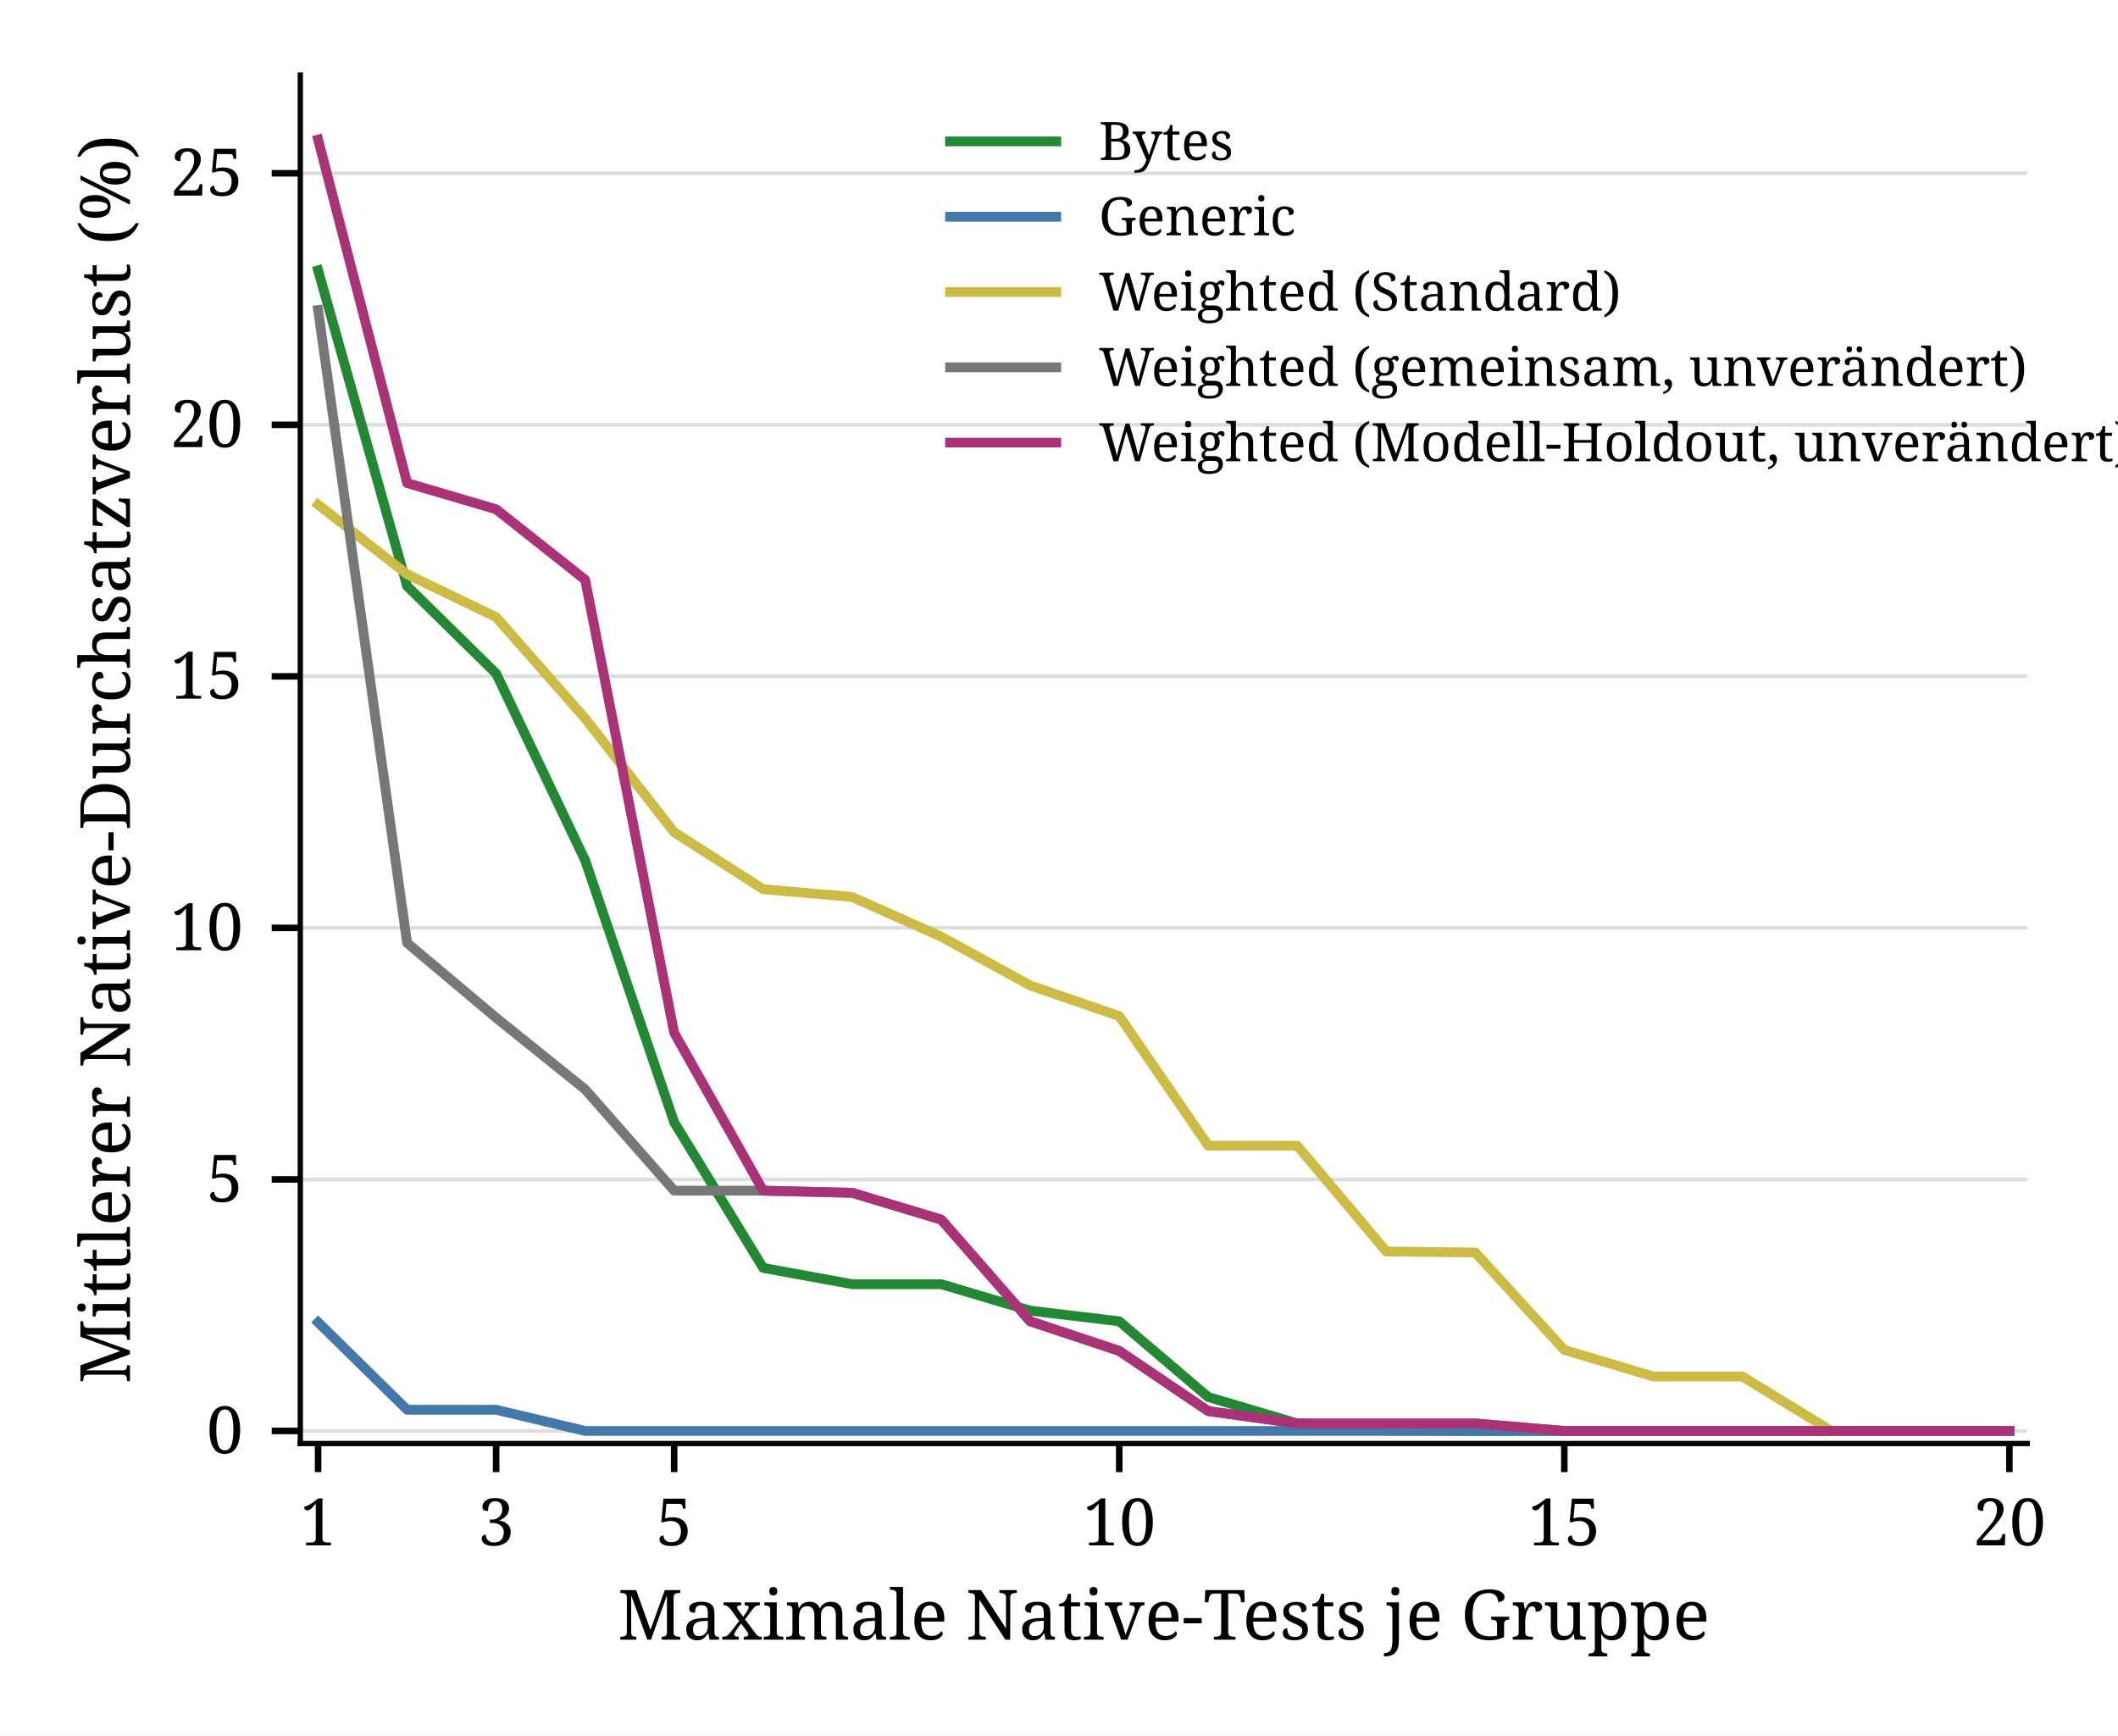
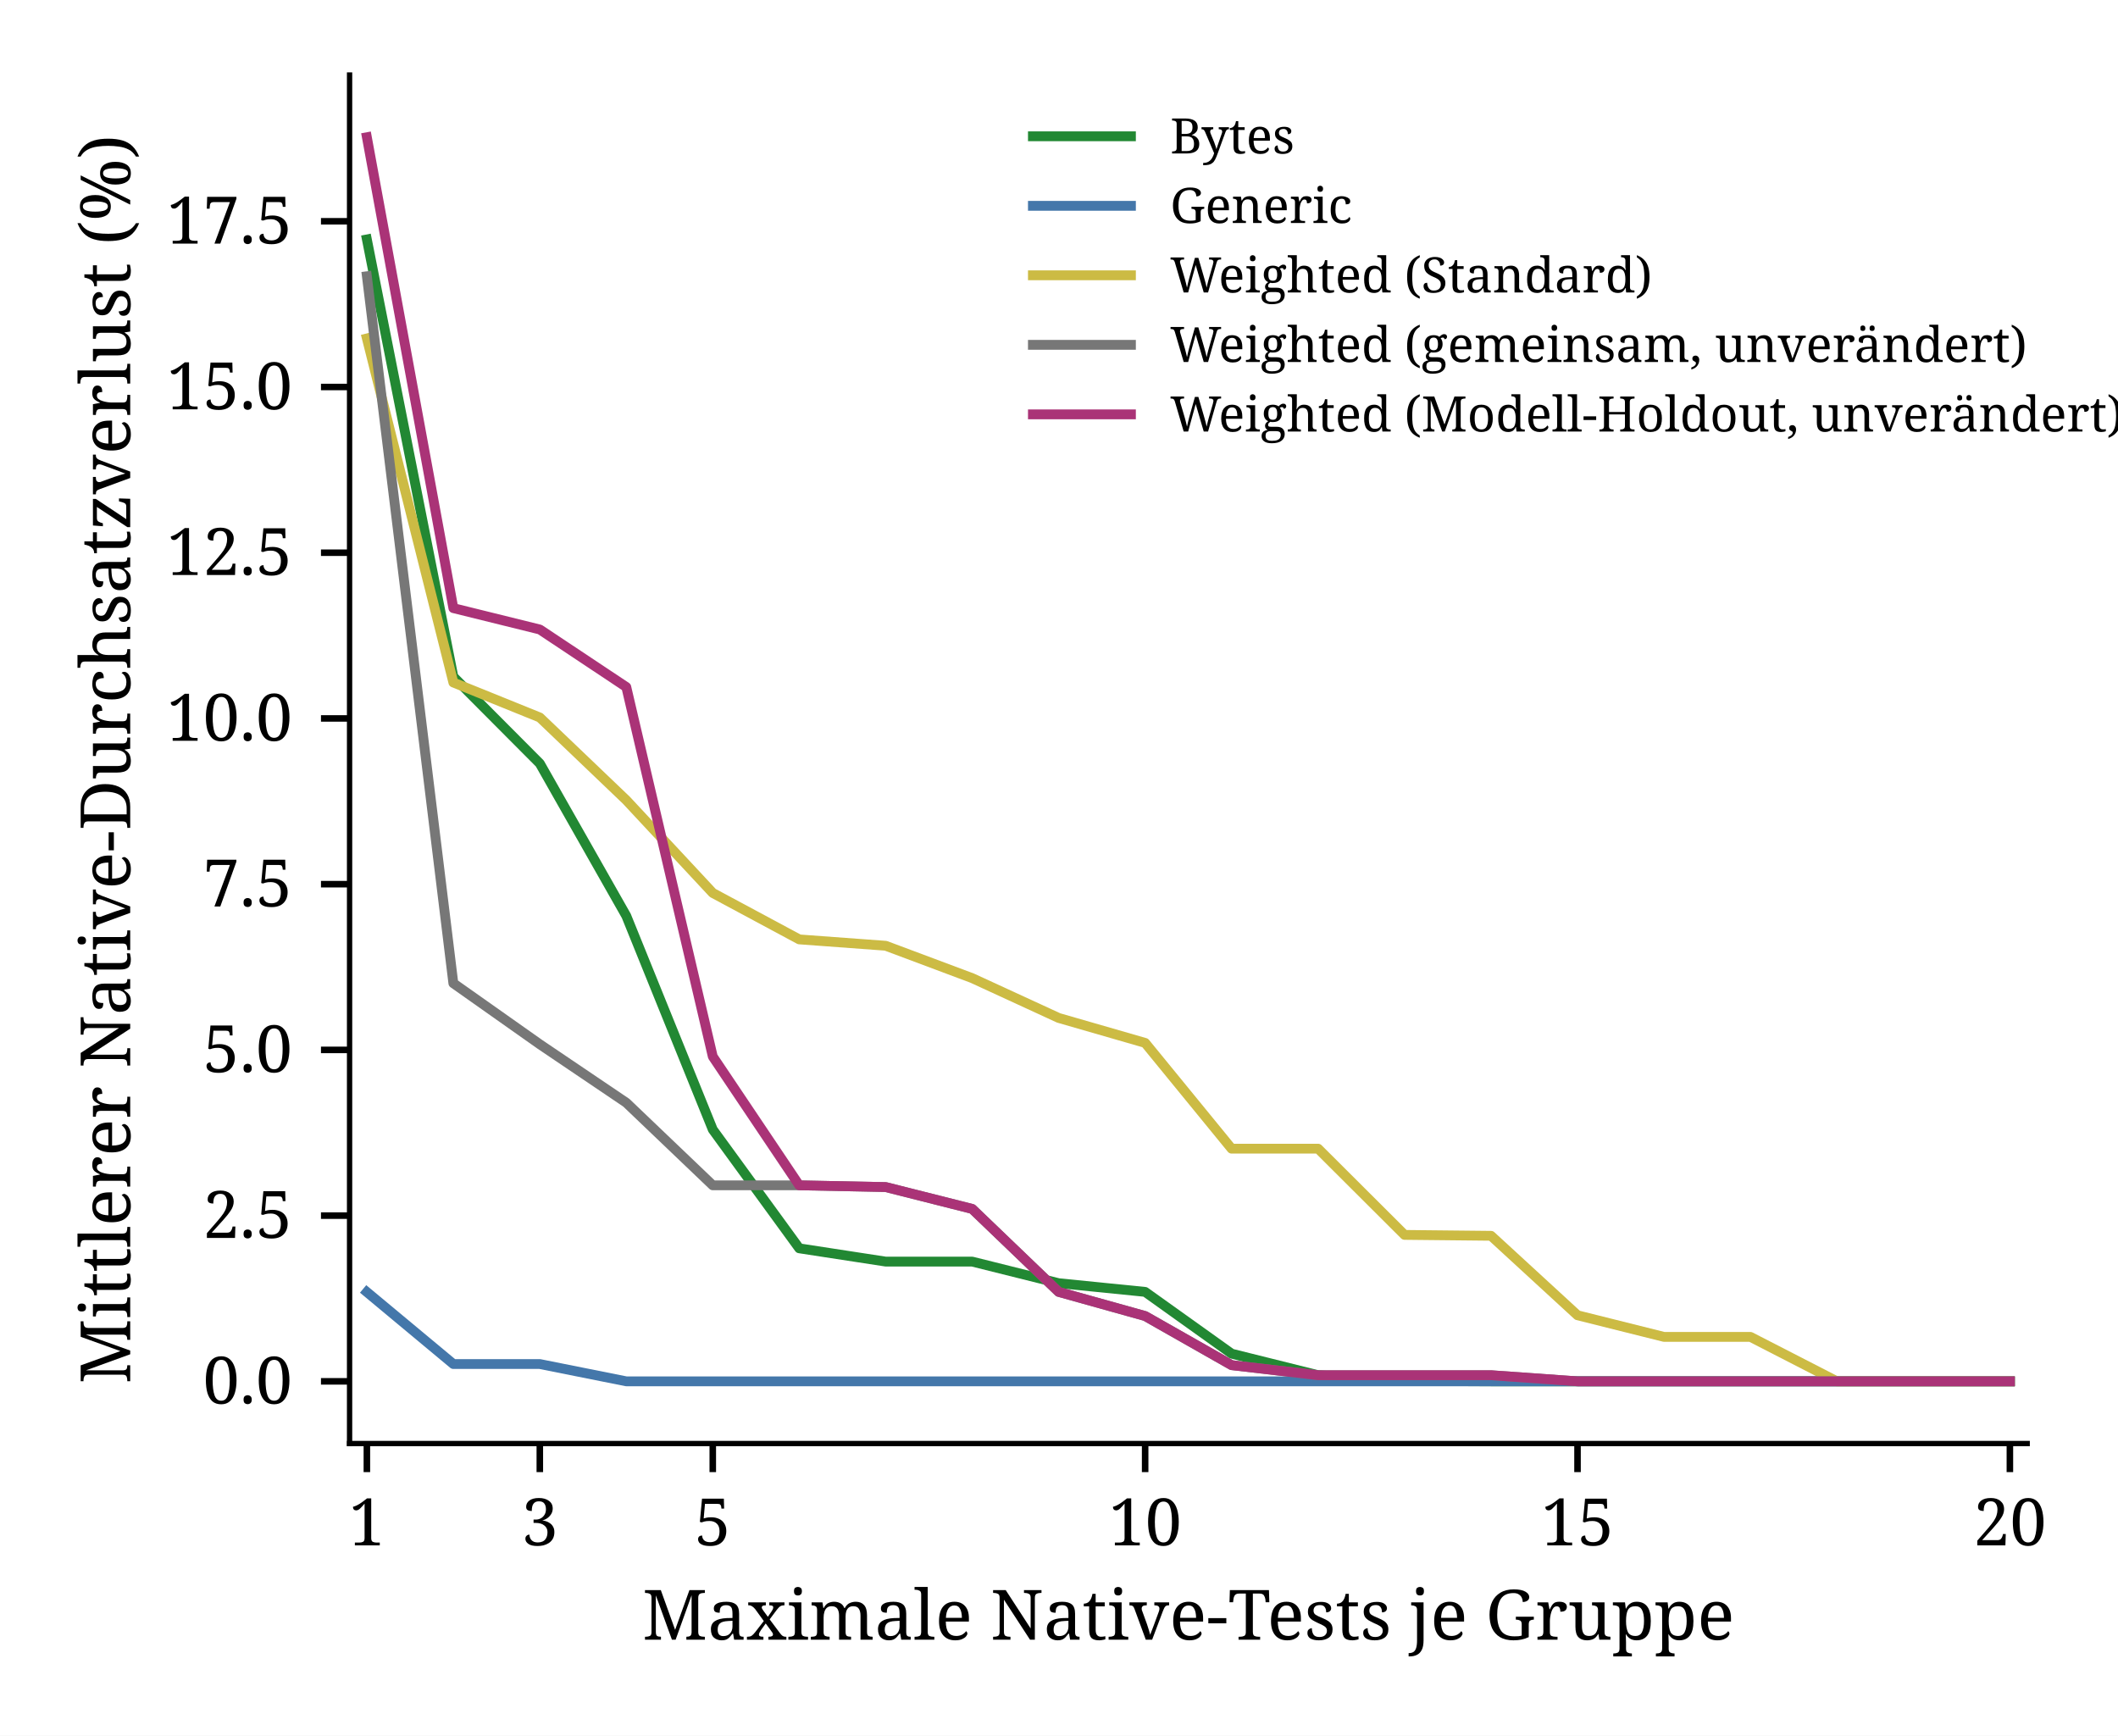
<svg xmlns="http://www.w3.org/2000/svg" xmlns:xlink="http://www.w3.org/1999/xlink" width="259.2pt" height="212.4pt" viewBox="0 0 259.2 212.4" version="1.1">
  <defs>
    <style type="text/css">*{stroke-linejoin: round; stroke-linecap: butt}</style>
  </defs>
  <g id="figure_1">
    <g id="patch_1">
      <path d="M 0 212.4  L 259.2 212.4  L 259.2 0  L 0 0  z " style="fill: #ffffff" />
    </g>
    <g id="axes_1">
      <g id="patch_2">
-         <path d="M 36.751 176.65  L 248.086 176.65  L 248.086 9.18  L 36.751 9.18  z " style="fill: #ffffff" />
+         <path d="M 42.781 176.65  L 248.086 176.65  L 248.086 9.18  L 42.781 9.18  z " style="fill: #ffffff" />
      </g>
      <g id="matplotlib.axis_1">
        <g id="xtick_1">
          <g id="line2d_1">
            <defs>
              <path id="m5aab3f3cba" d="M 0 0  L 0 3.5  " style="stroke: #000000; stroke-width: 0.8" />
            </defs>
            <g>
-               <use xlink:href="#m5aab3f3cba" x="38.93" y="176.65" style="stroke: #000000; stroke-width: 0.8" />
+               <use xlink:href="#m5aab3f3cba" x="44.898" y="176.65" style="stroke: #000000; stroke-width: 0.8" />
            </g>
          </g>
          <g id="text_1">
-             <text style="font-size: 8px; font-family: 'STIXGeneral', serif; text-anchor: middle" x="38.93" y="189.114" transform="rotate(-0 38.92996 189.1138)">1</text>
+             <text style="font-size: 8px; font-family: 'STIXGeneral', serif; text-anchor: middle" x="44.898" y="189.114" transform="rotate(-0 44.89779 189.1138)">1</text>
          </g>
        </g>
        <g id="xtick_2">
          <g id="line2d_2">
            <g>
-               <use xlink:href="#m5aab3f3cba" x="60.717" y="176.65" style="stroke: #000000; stroke-width: 0.8" />
+               <use xlink:href="#m5aab3f3cba" x="66.063" y="176.65" style="stroke: #000000; stroke-width: 0.8" />
            </g>
          </g>
          <g id="text_2">
-             <text style="font-size: 8px; font-family: 'STIXGeneral', serif; text-anchor: middle" x="60.717" y="189.114" transform="rotate(-0 60.71704 189.1138)">3</text>
+             <text style="font-size: 8px; font-family: 'STIXGeneral', serif; text-anchor: middle" x="66.063" y="189.114" transform="rotate(-0 66.06322 189.1138)">3</text>
          </g>
        </g>
        <g id="xtick_3">
          <g id="line2d_3">
            <g>
-               <use xlink:href="#m5aab3f3cba" x="82.504" y="176.65" style="stroke: #000000; stroke-width: 0.8" />
+               <use xlink:href="#m5aab3f3cba" x="87.229" y="176.65" style="stroke: #000000; stroke-width: 0.8" />
            </g>
          </g>
          <g id="text_3">
-             <text style="font-size: 8px; font-family: 'STIXGeneral', serif; text-anchor: middle" x="82.504" y="189.114" transform="rotate(-0 82.50412 189.1138)">5</text>
+             <text style="font-size: 8px; font-family: 'STIXGeneral', serif; text-anchor: middle" x="87.229" y="189.114" transform="rotate(-0 87.22865 189.1138)">5</text>
          </g>
        </g>
        <g id="xtick_4">
          <g id="line2d_4">
            <g>
-               <use xlink:href="#m5aab3f3cba" x="136.972" y="176.65" style="stroke: #000000; stroke-width: 0.8" />
+               <use xlink:href="#m5aab3f3cba" x="140.142" y="176.65" style="stroke: #000000; stroke-width: 0.8" />
            </g>
          </g>
          <g id="text_4">
-             <text style="font-size: 8px; font-family: 'STIXGeneral', serif; text-anchor: middle" x="136.972" y="189.114" transform="rotate(-0 136.9718 189.1138)">10</text>
+             <text style="font-size: 8px; font-family: 'STIXGeneral', serif; text-anchor: middle" x="140.142" y="189.114" transform="rotate(-0 140.1422 189.1138)">10</text>
          </g>
        </g>
        <g id="xtick_5">
          <g id="line2d_5">
            <g>
-               <use xlink:href="#m5aab3f3cba" x="191.44" y="176.65" style="stroke: #000000; stroke-width: 0.8" />
+               <use xlink:href="#m5aab3f3cba" x="193.056" y="176.65" style="stroke: #000000; stroke-width: 0.8" />
            </g>
          </g>
          <g id="text_5">
-             <text style="font-size: 8px; font-family: 'STIXGeneral', serif; text-anchor: middle" x="191.44" y="189.114" transform="rotate(-0 191.4395 189.1138)">15</text>
+             <text style="font-size: 8px; font-family: 'STIXGeneral', serif; text-anchor: middle" x="193.056" y="189.114" transform="rotate(-0 193.0558 189.1138)">15</text>
          </g>
        </g>
        <g id="xtick_6">
          <g id="line2d_6">
            <g>
-               <use xlink:href="#m5aab3f3cba" x="245.907" y="176.65" style="stroke: #000000; stroke-width: 0.8" />
+               <use xlink:href="#m5aab3f3cba" x="245.969" y="176.65" style="stroke: #000000; stroke-width: 0.8" />
            </g>
          </g>
          <g id="text_6">
-             <text style="font-size: 8px; font-family: 'STIXGeneral', serif; text-anchor: middle" x="245.907" y="189.114" transform="rotate(-0 245.9072 189.1138)">20</text>
+             <text style="font-size: 8px; font-family: 'STIXGeneral', serif; text-anchor: middle" x="245.969" y="189.114" transform="rotate(-0 245.9694 189.1138)">20</text>
          </g>
        </g>
        <g id="text_7">
-           <text style="font-size: 8.5px; font-family: 'STIXGeneral', serif; text-anchor: middle" x="142.419" y="200.655" transform="rotate(-0 142.4186 200.6552)">Maximale Native-Tests je Gruppe</text>
+           <text style="font-size: 8.5px; font-family: 'STIXGeneral', serif; text-anchor: middle" x="145.434" y="200.655" transform="rotate(-0 145.4336 200.6552)">Maximale Native-Tests je Gruppe</text>
        </g>
      </g>
      <g id="matplotlib.axis_2">
        <g id="ytick_1">
          <g id="line2d_7">
-             <path d="M 36.751 175.111  L 248.086 175.111  " clip-path="url(#pe708d20a79)" style="fill: none; stroke: #dddddd; stroke-width: 0.45; stroke-linecap: square" />
-           </g>
-           <g id="line2d_8">
            <defs>
              <path id="m6e11c9a4c9" d="M 0 0  L -3.5 0  " style="stroke: #000000; stroke-width: 0.8" />
            </defs>
            <g>
-               <use xlink:href="#m6e11c9a4c9" x="36.751" y="175.111" style="stroke: #000000; stroke-width: 0.8" />
+               <use xlink:href="#m6e11c9a4c9" x="42.781" y="169.038" style="stroke: #000000; stroke-width: 0.8" />
            </g>
          </g>
          <g id="text_8">
-             <text style="font-size: 8px; font-family: 'STIXGeneral', serif; text-anchor: end" x="29.751" y="177.843" transform="rotate(-0 29.75125 177.8428)">0</text>
+             <text style="font-size: 8px; font-family: 'STIXGeneral', serif; text-anchor: end" x="35.781" y="171.77" transform="rotate(-0 35.78125 171.7696)">0.0</text>
          </g>
        </g>
        <g id="ytick_2">
+           <g id="line2d_8">
+             <g>
+               <use xlink:href="#m6e11c9a4c9" x="42.781" y="148.758" style="stroke: #000000; stroke-width: 0.8" />
+             </g>
+           </g>
+           <g id="text_9">
+             <text style="font-size: 8px; font-family: 'STIXGeneral', serif; text-anchor: end" x="35.781" y="151.49" transform="rotate(-0 35.78125 151.4896)">2.5</text>
+           </g>
+         </g>
+         <g id="ytick_3">
          <g id="line2d_9">
-             <path d="M 36.751 144.33  L 248.086 144.33  " clip-path="url(#pe708d20a79)" style="fill: none; stroke: #dddddd; stroke-width: 0.45; stroke-linecap: square" />
-           </g>
+             <g>
+               <use xlink:href="#m6e11c9a4c9" x="42.781" y="128.478" style="stroke: #000000; stroke-width: 0.8" />
+             </g>
+           </g>
+           <g id="text_10">
+             <text style="font-size: 8px; font-family: 'STIXGeneral', serif; text-anchor: end" x="35.781" y="131.21" transform="rotate(-0 35.78125 131.2096)">5.0</text>
+           </g>
+         </g>
+         <g id="ytick_4">
          <g id="line2d_10">
            <g>
-               <use xlink:href="#m6e11c9a4c9" x="36.751" y="144.33" style="stroke: #000000; stroke-width: 0.8" />
-             </g>
-           </g>
-           <g id="text_9">
-             <text style="font-size: 8px; font-family: 'STIXGeneral', serif; text-anchor: end" x="29.751" y="147.061" transform="rotate(-0 29.75125 147.0614)">5</text>
-           </g>
-         </g>
-         <g id="ytick_3">
+               <use xlink:href="#m6e11c9a4c9" x="42.781" y="108.198" style="stroke: #000000; stroke-width: 0.8" />
+             </g>
+           </g>
+           <g id="text_11">
+             <text style="font-size: 8px; font-family: 'STIXGeneral', serif; text-anchor: end" x="35.781" y="110.93" transform="rotate(-0 35.78125 110.9296)">7.5</text>
+           </g>
+         </g>
+         <g id="ytick_5">
          <g id="line2d_11">
-             <path d="M 36.751 113.548  L 248.086 113.548  " clip-path="url(#pe708d20a79)" style="fill: none; stroke: #dddddd; stroke-width: 0.45; stroke-linecap: square" />
-           </g>
+             <g>
+               <use xlink:href="#m6e11c9a4c9" x="42.781" y="87.918" style="stroke: #000000; stroke-width: 0.8" />
+             </g>
+           </g>
+           <g id="text_12">
+             <text style="font-size: 8px; font-family: 'STIXGeneral', serif; text-anchor: end" x="35.781" y="90.65" transform="rotate(-0 35.78125 90.64954)">10.0</text>
+           </g>
+         </g>
+         <g id="ytick_6">
          <g id="line2d_12">
            <g>
-               <use xlink:href="#m6e11c9a4c9" x="36.751" y="113.548" style="stroke: #000000; stroke-width: 0.8" />
-             </g>
-           </g>
-           <g id="text_10">
-             <text style="font-size: 8px; font-family: 'STIXGeneral', serif; text-anchor: end" x="29.751" y="116.28" transform="rotate(-0 29.75125 116.28)">10</text>
-           </g>
-         </g>
-         <g id="ytick_4">
+               <use xlink:href="#m6e11c9a4c9" x="42.781" y="67.638" style="stroke: #000000; stroke-width: 0.8" />
+             </g>
+           </g>
+           <g id="text_13">
+             <text style="font-size: 8px; font-family: 'STIXGeneral', serif; text-anchor: end" x="35.781" y="70.37" transform="rotate(-0 35.78125 70.36952)">12.5</text>
+           </g>
+         </g>
+         <g id="ytick_7">
          <g id="line2d_13">
-             <path d="M 36.751 82.767  L 248.086 82.767  " clip-path="url(#pe708d20a79)" style="fill: none; stroke: #dddddd; stroke-width: 0.45; stroke-linecap: square" />
-           </g>
+             <g>
+               <use xlink:href="#m6e11c9a4c9" x="42.781" y="47.358" style="stroke: #000000; stroke-width: 0.8" />
+             </g>
+           </g>
+           <g id="text_14">
+             <text style="font-size: 8px; font-family: 'STIXGeneral', serif; text-anchor: end" x="35.781" y="50.09" transform="rotate(-0 35.78125 50.0895)">15.0</text>
+           </g>
+         </g>
+         <g id="ytick_8">
          <g id="line2d_14">
            <g>
-               <use xlink:href="#m6e11c9a4c9" x="36.751" y="82.767" style="stroke: #000000; stroke-width: 0.8" />
-             </g>
-           </g>
-           <g id="text_11">
-             <text style="font-size: 8px; font-family: 'STIXGeneral', serif; text-anchor: end" x="29.751" y="85.499" transform="rotate(-0 29.75125 85.49863)">15</text>
-           </g>
-         </g>
-         <g id="ytick_5">
-           <g id="line2d_15">
-             <path d="M 36.751 51.985  L 248.086 51.985  " clip-path="url(#pe708d20a79)" style="fill: none; stroke: #dddddd; stroke-width: 0.45; stroke-linecap: square" />
-           </g>
-           <g id="line2d_16">
-             <g>
-               <use xlink:href="#m6e11c9a4c9" x="36.751" y="51.985" style="stroke: #000000; stroke-width: 0.8" />
-             </g>
-           </g>
-           <g id="text_12">
-             <text style="font-size: 8px; font-family: 'STIXGeneral', serif; text-anchor: end" x="29.751" y="54.717" transform="rotate(-0 29.75125 54.71724)">20</text>
-           </g>
-         </g>
-         <g id="ytick_6">
-           <g id="line2d_17">
-             <path d="M 36.751 21.204  L 248.086 21.204  " clip-path="url(#pe708d20a79)" style="fill: none; stroke: #dddddd; stroke-width: 0.45; stroke-linecap: square" />
-           </g>
-           <g id="line2d_18">
-             <g>
-               <use xlink:href="#m6e11c9a4c9" x="36.751" y="21.204" style="stroke: #000000; stroke-width: 0.8" />
-             </g>
-           </g>
-           <g id="text_13">
-             <text style="font-size: 8px; font-family: 'STIXGeneral', serif; text-anchor: end" x="29.751" y="23.936" transform="rotate(-0 29.75125 23.93585)">25</text>
-           </g>
-         </g>
-         <g id="text_14">
-           <text style="font-size: 8.5px; font-family: 'STIXGeneral', serif; text-anchor: middle" x="15.906" y="92.915" transform="rotate(-90 15.90648 92.915)">Mittlerer Native-Durchsatzverlust (%)</text>
-         </g>
+               <use xlink:href="#m6e11c9a4c9" x="42.781" y="27.078" style="stroke: #000000; stroke-width: 0.8" />
+             </g>
+           </g>
+           <g id="text_15">
+             <text style="font-size: 8px; font-family: 'STIXGeneral', serif; text-anchor: end" x="35.781" y="29.809" transform="rotate(-0 35.78125 29.80948)">17.5</text>
+           </g>
+         </g>
+         <g id="text_16">
+           <text style="font-size: 8.5px; font-family: 'STIXGeneral', serif; text-anchor: middle" x="15.936" y="92.915" transform="rotate(-90 15.93648 92.915)">Mittlerer Native-Durchsatzverlust (%)</text>
+         </g>
+       </g>
+       <g id="line2d_15">
+         <path d="M 44.898 29.296  L 55.481 82.806  L 66.063 93.431  L 76.646 112.082  L 87.229 138.227  L 97.811 152.761  L 108.394 154.387  L 118.977 154.387  L 129.56 157.029  L 140.142 158.093  L 150.725 165.653  L 161.308 168.289  L 171.89 168.985  L 182.473 169.038  L 193.056 169.038  L 203.639 169.038  L 214.221 169.038  L 224.804 169.038  L 235.387 169.038  L 245.969 169.038  " clip-path="url(#p4f693728a9)" style="fill: none; stroke: #228833; stroke-width: 1.2; stroke-linecap: square" />
+       </g>
+       <g id="line2d_16">
+         <path d="M 44.898 158.113  L 55.481 166.922  L 66.063 166.922  L 76.646 169.038  L 87.229 169.038  L 97.811 169.038  L 108.394 169.038  L 118.977 169.038  L 129.56 169.038  L 140.142 169.038  L 150.725 169.038  L 161.308 169.038  L 171.89 169.038  L 182.473 169.038  L 193.056 169.038  L 203.639 169.038  L 214.221 169.038  L 224.804 169.038  L 235.387 169.038  L 245.969 169.038  " clip-path="url(#p4f693728a9)" style="fill: none; stroke: #4477aa; stroke-width: 1.2; stroke-linecap: square" />
+       </g>
+       <g id="line2d_17">
+         <path d="M 44.898 41.414  L 55.481 83.52  L 66.063 87.802  L 76.646 97.917  L 87.229 109.276  L 97.811 114.957  L 108.394 115.736  L 118.977 119.698  L 129.56 124.57  L 140.142 127.623  L 150.725 140.567  L 161.308 140.567  L 171.89 151.119  L 182.473 151.229  L 193.056 160.954  L 203.639 163.6  L 214.221 163.6  L 224.804 169.038  L 235.387 169.038  L 245.969 169.038  " clip-path="url(#p4f693728a9)" style="fill: none; stroke: #ccbb44; stroke-width: 1.2; stroke-linecap: square" />
+       </g>
+       <g id="line2d_18">
+         <path d="M 44.898 33.803  L 55.481 120.325  L 66.063 127.794  L 76.646 134.943  L 87.229 145.052  L 97.811 145.052  L 108.394 145.265  L 118.977 147.938  L 129.56 158.093  L 140.142 161.048  L 150.725 167.058  L 161.308 168.289  L 171.89 168.289  L 182.473 168.289  L 193.056 169.038  L 203.639 169.038  L 214.221 169.038  L 224.804 169.038  L 235.387 169.038  L 245.969 169.038  " clip-path="url(#p4f693728a9)" style="fill: none; stroke: #777777; stroke-width: 1.2; stroke-linecap: square" />
      </g>
      <g id="line2d_19">
-         <path d="M 38.93 33.08  L 49.823 71.721  L 60.717 82.422  L 71.611 105.288  L 82.504 137.339  L 93.398 155.156  L 104.291 157.15  L 115.185 157.15  L 126.078 160.389  L 136.972 161.693  L 147.865 170.961  L 158.759 174.193  L 169.652 175.047  L 180.546 175.111  L 191.44 175.111  L 202.333 175.111  L 213.227 175.111  L 224.12 175.111  L 235.014 175.111  L 245.907 175.111  " clip-path="url(#pe708d20a79)" style="fill: none; stroke: #228833; stroke-width: 1.2; stroke-linecap: square" />
-       </g>
-       <g id="line2d_20">
-         <path d="M 38.93 161.818  L 49.823 172.518  L 60.717 172.518  L 71.611 175.111  L 82.504 175.111  L 93.398 175.111  L 104.291 175.111  L 115.185 175.111  L 126.078 175.111  L 136.972 175.111  L 147.865 175.111  L 158.759 175.111  L 169.652 175.111  L 180.546 175.111  L 191.44 175.111  L 202.333 175.111  L 213.227 175.111  L 224.12 175.111  L 235.014 175.111  L 245.907 175.111  " clip-path="url(#pe708d20a79)" style="fill: none; stroke: #4477aa; stroke-width: 1.2; stroke-linecap: square" />
-       </g>
-       <g id="line2d_21">
-         <path d="M 38.93 61.756  L 49.823 70.272  L 60.717 75.522  L 71.611 87.921  L 82.504 101.847  L 93.398 108.812  L 104.291 109.767  L 115.185 114.624  L 126.078 120.597  L 136.972 124.34  L 147.865 140.208  L 158.759 140.208  L 169.652 153.144  L 180.546 153.278  L 191.44 165.2  L 202.333 168.445  L 213.227 168.445  L 224.12 175.111  L 235.014 175.111  L 245.907 175.111  " clip-path="url(#pe708d20a79)" style="fill: none; stroke: #ccbb44; stroke-width: 1.2; stroke-linecap: square" />
-       </g>
-       <g id="line2d_22">
-         <path d="M 38.93 37.936  L 49.823 115.392  L 60.717 124.55  L 71.611 133.314  L 82.504 145.706  L 93.398 145.706  L 104.291 145.968  L 115.185 149.245  L 126.078 161.693  L 136.972 165.316  L 147.865 172.684  L 158.759 174.193  L 169.652 174.193  L 180.546 174.193  L 191.44 175.111  L 202.333 175.111  L 213.227 175.111  L 224.12 175.111  L 235.014 175.111  L 245.907 175.111  " clip-path="url(#pe708d20a79)" style="fill: none; stroke: #777777; stroke-width: 1.2; stroke-linecap: square" />
-       </g>
-       <g id="line2d_23">
-         <path d="M 38.93 17.081  L 49.823 59.114  L 60.717 62.321  L 71.611 70.951  L 82.504 126.385  L 93.398 145.706  L 104.291 145.968  L 115.185 149.245  L 126.078 161.693  L 136.972 165.316  L 147.865 172.684  L 158.759 174.193  L 169.652 174.193  L 180.546 174.193  L 191.44 175.111  L 202.333 175.111  L 213.227 175.111  L 224.12 175.111  L 235.014 175.111  L 245.907 175.111  " clip-path="url(#pe708d20a79)" style="fill: none; stroke: #aa3377; stroke-width: 1.2; stroke-linecap: square" />
+         <path d="M 44.898 16.792  L 55.481 74.418  L 66.063 77.034  L 76.646 84.074  L 87.229 129.291  L 97.811 145.052  L 108.394 145.265  L 118.977 147.938  L 129.56 158.093  L 140.142 161.048  L 150.725 167.058  L 161.308 168.289  L 171.89 168.289  L 182.473 168.289  L 193.056 169.038  L 203.639 169.038  L 214.221 169.038  L 224.804 169.038  L 235.387 169.038  L 245.969 169.038  " clip-path="url(#p4f693728a9)" style="fill: none; stroke: #aa3377; stroke-width: 1.2; stroke-linecap: square" />
      </g>
      <g id="patch_3">
-         <path d="M 36.751 176.65  L 36.751 9.18  " style="fill: none; stroke: #000000; stroke-width: 0.65; stroke-linejoin: miter; stroke-linecap: square" />
+         <path d="M 42.781 176.65  L 42.781 9.18  " style="fill: none; stroke: #000000; stroke-width: 0.65; stroke-linejoin: miter; stroke-linecap: square" />
      </g>
      <g id="patch_4">
-         <path d="M 36.751 176.65  L 248.086 176.65  " style="fill: none; stroke: #000000; stroke-width: 0.65; stroke-linejoin: miter; stroke-linecap: square" />
+         <path d="M 42.781 176.65  L 248.086 176.65  " style="fill: none; stroke: #000000; stroke-width: 0.65; stroke-linejoin: miter; stroke-linecap: square" />
      </g>
      <g id="legend_1">
+         <g id="line2d_20">
+           <path d="M 126.405 16.68  L 132.405 16.68  L 138.405 16.68  " style="fill: none; stroke: #228833; stroke-width: 1.2; stroke-linecap: square" />
+         </g>
+         <g id="text_17">
+           <text style="font-size: 6px; font-family: 'STIXGeneral', serif; text-anchor: start" x="143.205" y="18.78" transform="rotate(-0 143.205 18.78)">Bytes</text>
+         </g>
+         <g id="line2d_21">
+           <path d="M 126.405 25.188  L 132.405 25.188  L 138.405 25.188  " style="fill: none; stroke: #4477aa; stroke-width: 1.2; stroke-linecap: square" />
+         </g>
+         <g id="text_18">
+           <text style="font-size: 6px; font-family: 'STIXGeneral', serif; text-anchor: start" x="143.205" y="27.288" transform="rotate(-0 143.205 27.28781)">Generic</text>
+         </g>
+         <g id="line2d_22">
+           <path d="M 126.405 33.69  L 132.405 33.69  L 138.405 33.69  " style="fill: none; stroke: #ccbb44; stroke-width: 1.2; stroke-linecap: square" />
+         </g>
+         <g id="text_19">
+           <text style="font-size: 6px; font-family: 'STIXGeneral', serif; text-anchor: start" x="143.205" y="35.79" transform="rotate(-0 143.205 35.79)">Weighted (Standard)</text>
+         </g>
+         <g id="line2d_23">
+           <path d="M 126.405 42.198  L 132.405 42.198  L 138.405 42.198  " style="fill: none; stroke: #777777; stroke-width: 1.2; stroke-linecap: square" />
+         </g>
+         <g id="text_20">
+           <text style="font-size: 6px; font-family: 'STIXGeneral', serif; text-anchor: start" x="143.205" y="44.298" transform="rotate(-0 143.205 44.29781)">Weighted (gemeinsam, unverändert)</text>
+         </g>
        <g id="line2d_24">
-           <path d="M 116.265 17.305  L 122.765 17.305  L 129.265 17.305  " style="fill: none; stroke: #228833; stroke-width: 1.2; stroke-linecap: square" />
-         </g>
-         <g id="text_15">
-           <text style="font-size: 6.5px; font-family: 'STIXGeneral', serif; text-anchor: start" x="134.465" y="19.58" transform="rotate(-0 134.4649 19.58)">Bytes</text>
-         </g>
-         <g id="line2d_25">
-           <path d="M 116.265 26.522  L 122.765 26.522  L 129.265 26.522  " style="fill: none; stroke: #4477aa; stroke-width: 1.2; stroke-linecap: square" />
-         </g>
-         <g id="text_16">
-           <text style="font-size: 6.5px; font-family: 'STIXGeneral', serif; text-anchor: start" x="134.465" y="28.797" transform="rotate(-0 134.4649 28.7968)">Generic</text>
-         </g>
-         <g id="line2d_26">
-           <path d="M 116.265 35.733  L 122.765 35.733  L 129.265 35.733  " style="fill: none; stroke: #ccbb44; stroke-width: 1.2; stroke-linecap: square" />
-         </g>
-         <g id="text_17">
-           <text style="font-size: 6.5px; font-family: 'STIXGeneral', serif; text-anchor: start" x="134.465" y="38.008" transform="rotate(-0 134.4649 38.0075)">Weighted (Standard)</text>
-         </g>
-         <g id="line2d_27">
-           <path d="M 116.265 44.949  L 122.765 44.949  L 129.265 44.949  " style="fill: none; stroke: #777777; stroke-width: 1.2; stroke-linecap: square" />
-         </g>
-         <g id="text_18">
-           <text style="font-size: 6.5px; font-family: 'STIXGeneral', serif; text-anchor: start" x="134.465" y="47.224" transform="rotate(-0 134.4649 47.2243)">Weighted (gemeinsam, unverändert)</text>
-         </g>
-         <g id="line2d_28">
-           <path d="M 116.265 54.166  L 122.765 54.166  L 129.265 54.166  " style="fill: none; stroke: #aa3377; stroke-width: 1.2; stroke-linecap: square" />
-         </g>
-         <g id="text_19">
-           <text style="font-size: 6.5px; font-family: 'STIXGeneral', serif; text-anchor: start" x="134.465" y="56.441" transform="rotate(-0 134.4649 56.44109)">Weighted (Modell-Holdout, unverändert)</text>
+           <path d="M 126.405 50.706  L 132.405 50.706  L 138.405 50.706  " style="fill: none; stroke: #aa3377; stroke-width: 1.2; stroke-linecap: square" />
+         </g>
+         <g id="text_21">
+           <text style="font-size: 6px; font-family: 'STIXGeneral', serif; text-anchor: start" x="143.205" y="52.806" transform="rotate(-0 143.205 52.80562)">Weighted (Modell-Holdout, unverändert)</text>
        </g>
      </g>
    </g>
  </g>
  <defs>
-     <clipPath id="pe708d20a79">
-       <rect x="36.751" y="9.18" width="211.335" height="167.47" />
+     <clipPath id="p4f693728a9">
+       <rect x="42.781" y="9.18" width="205.305" height="167.47" />
    </clipPath>
  </defs>
</svg>
